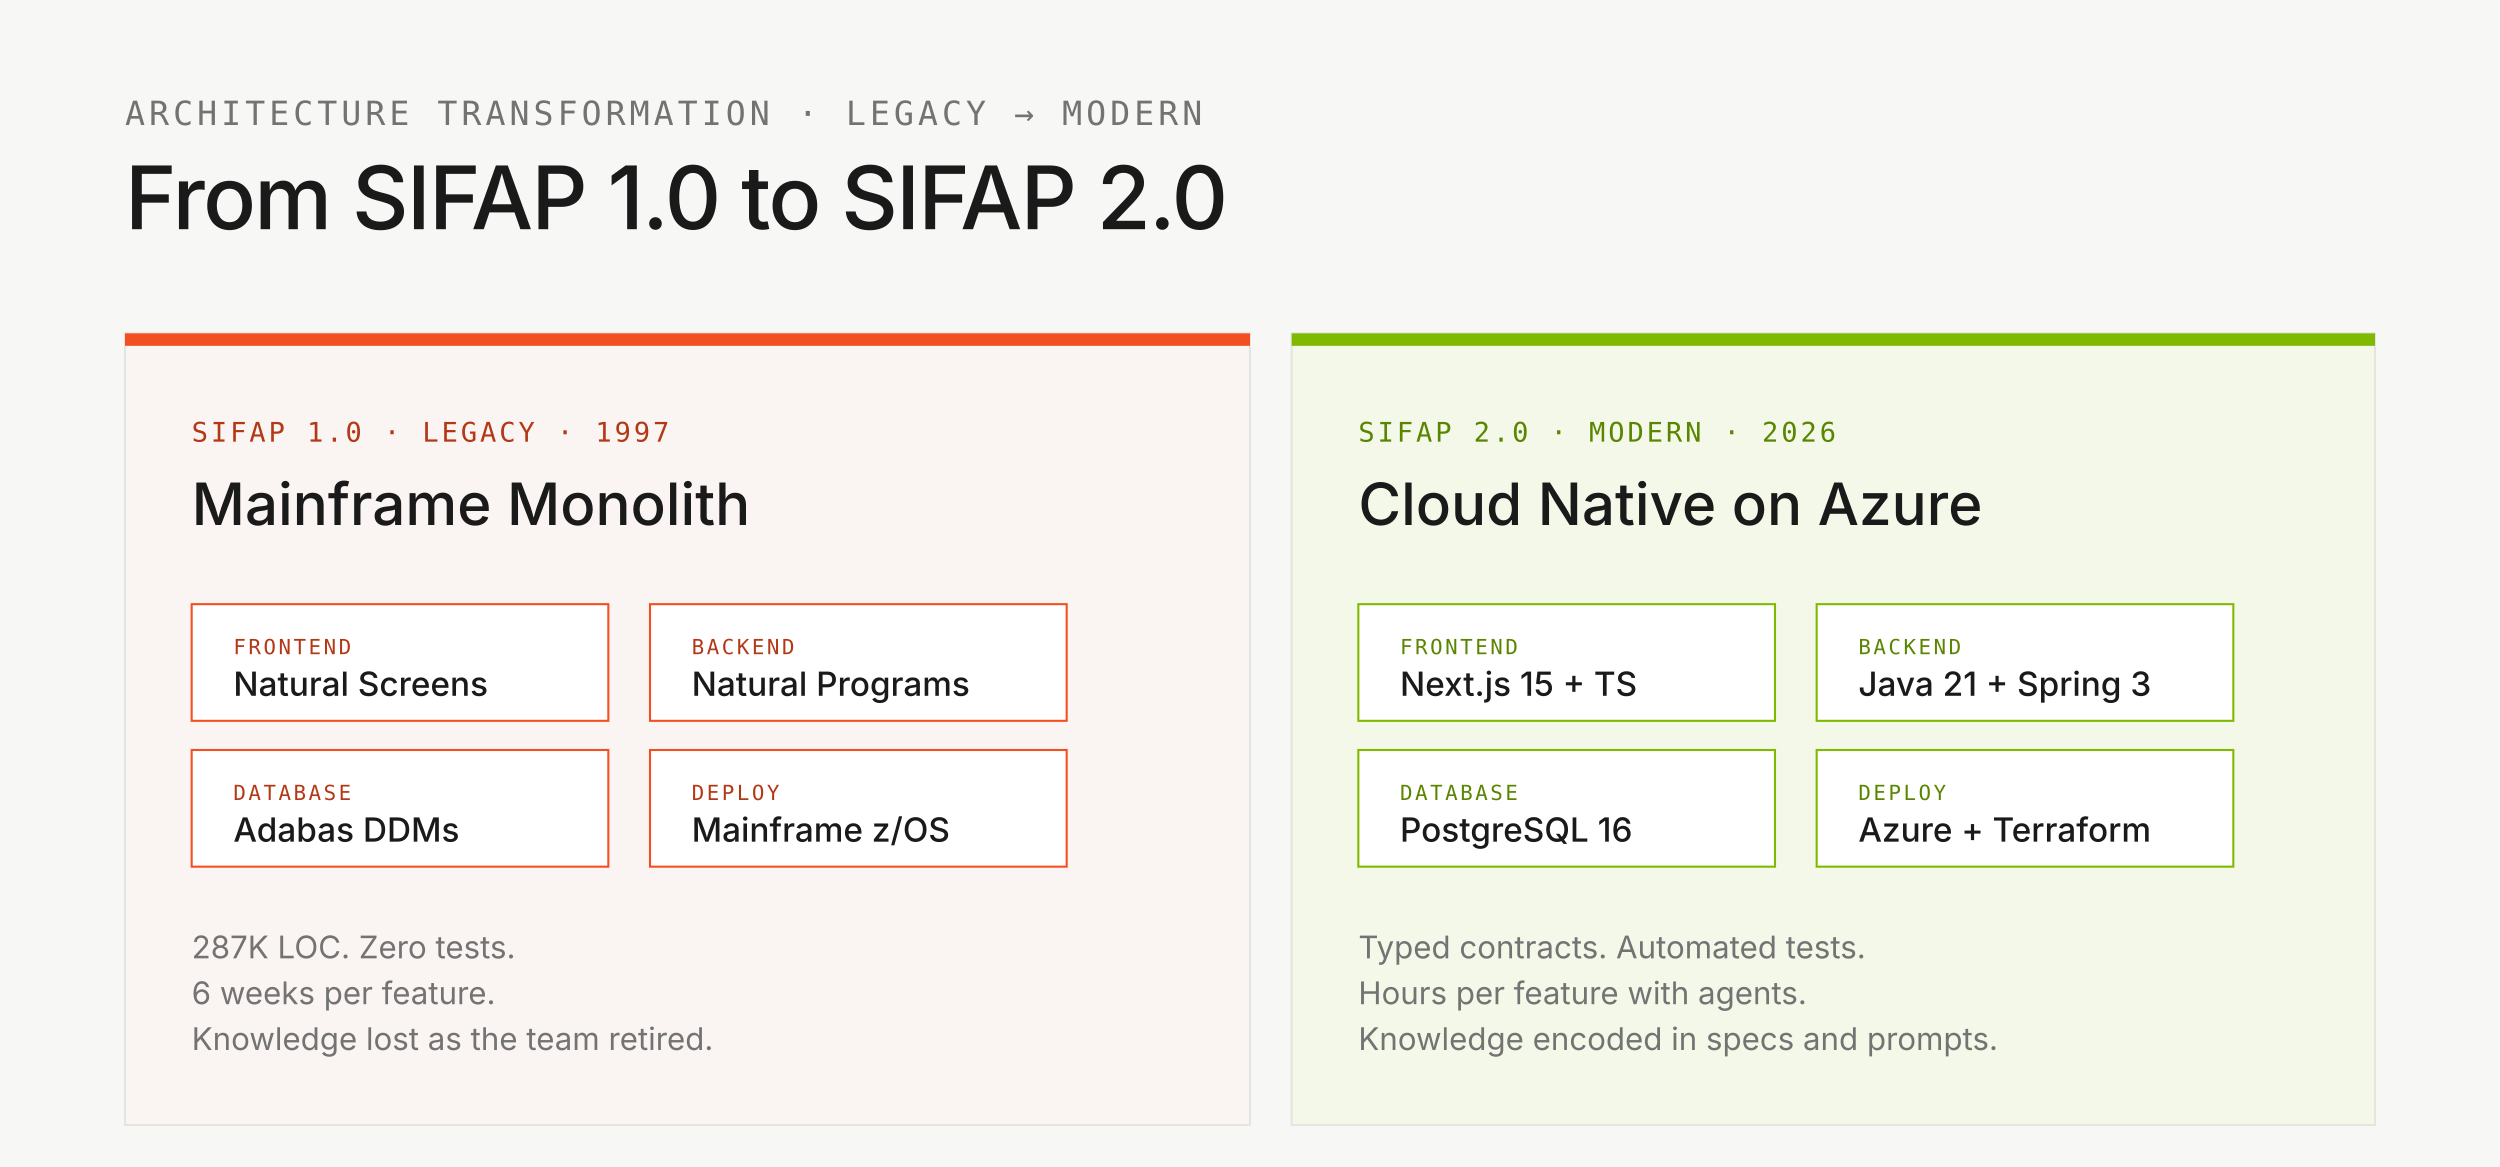
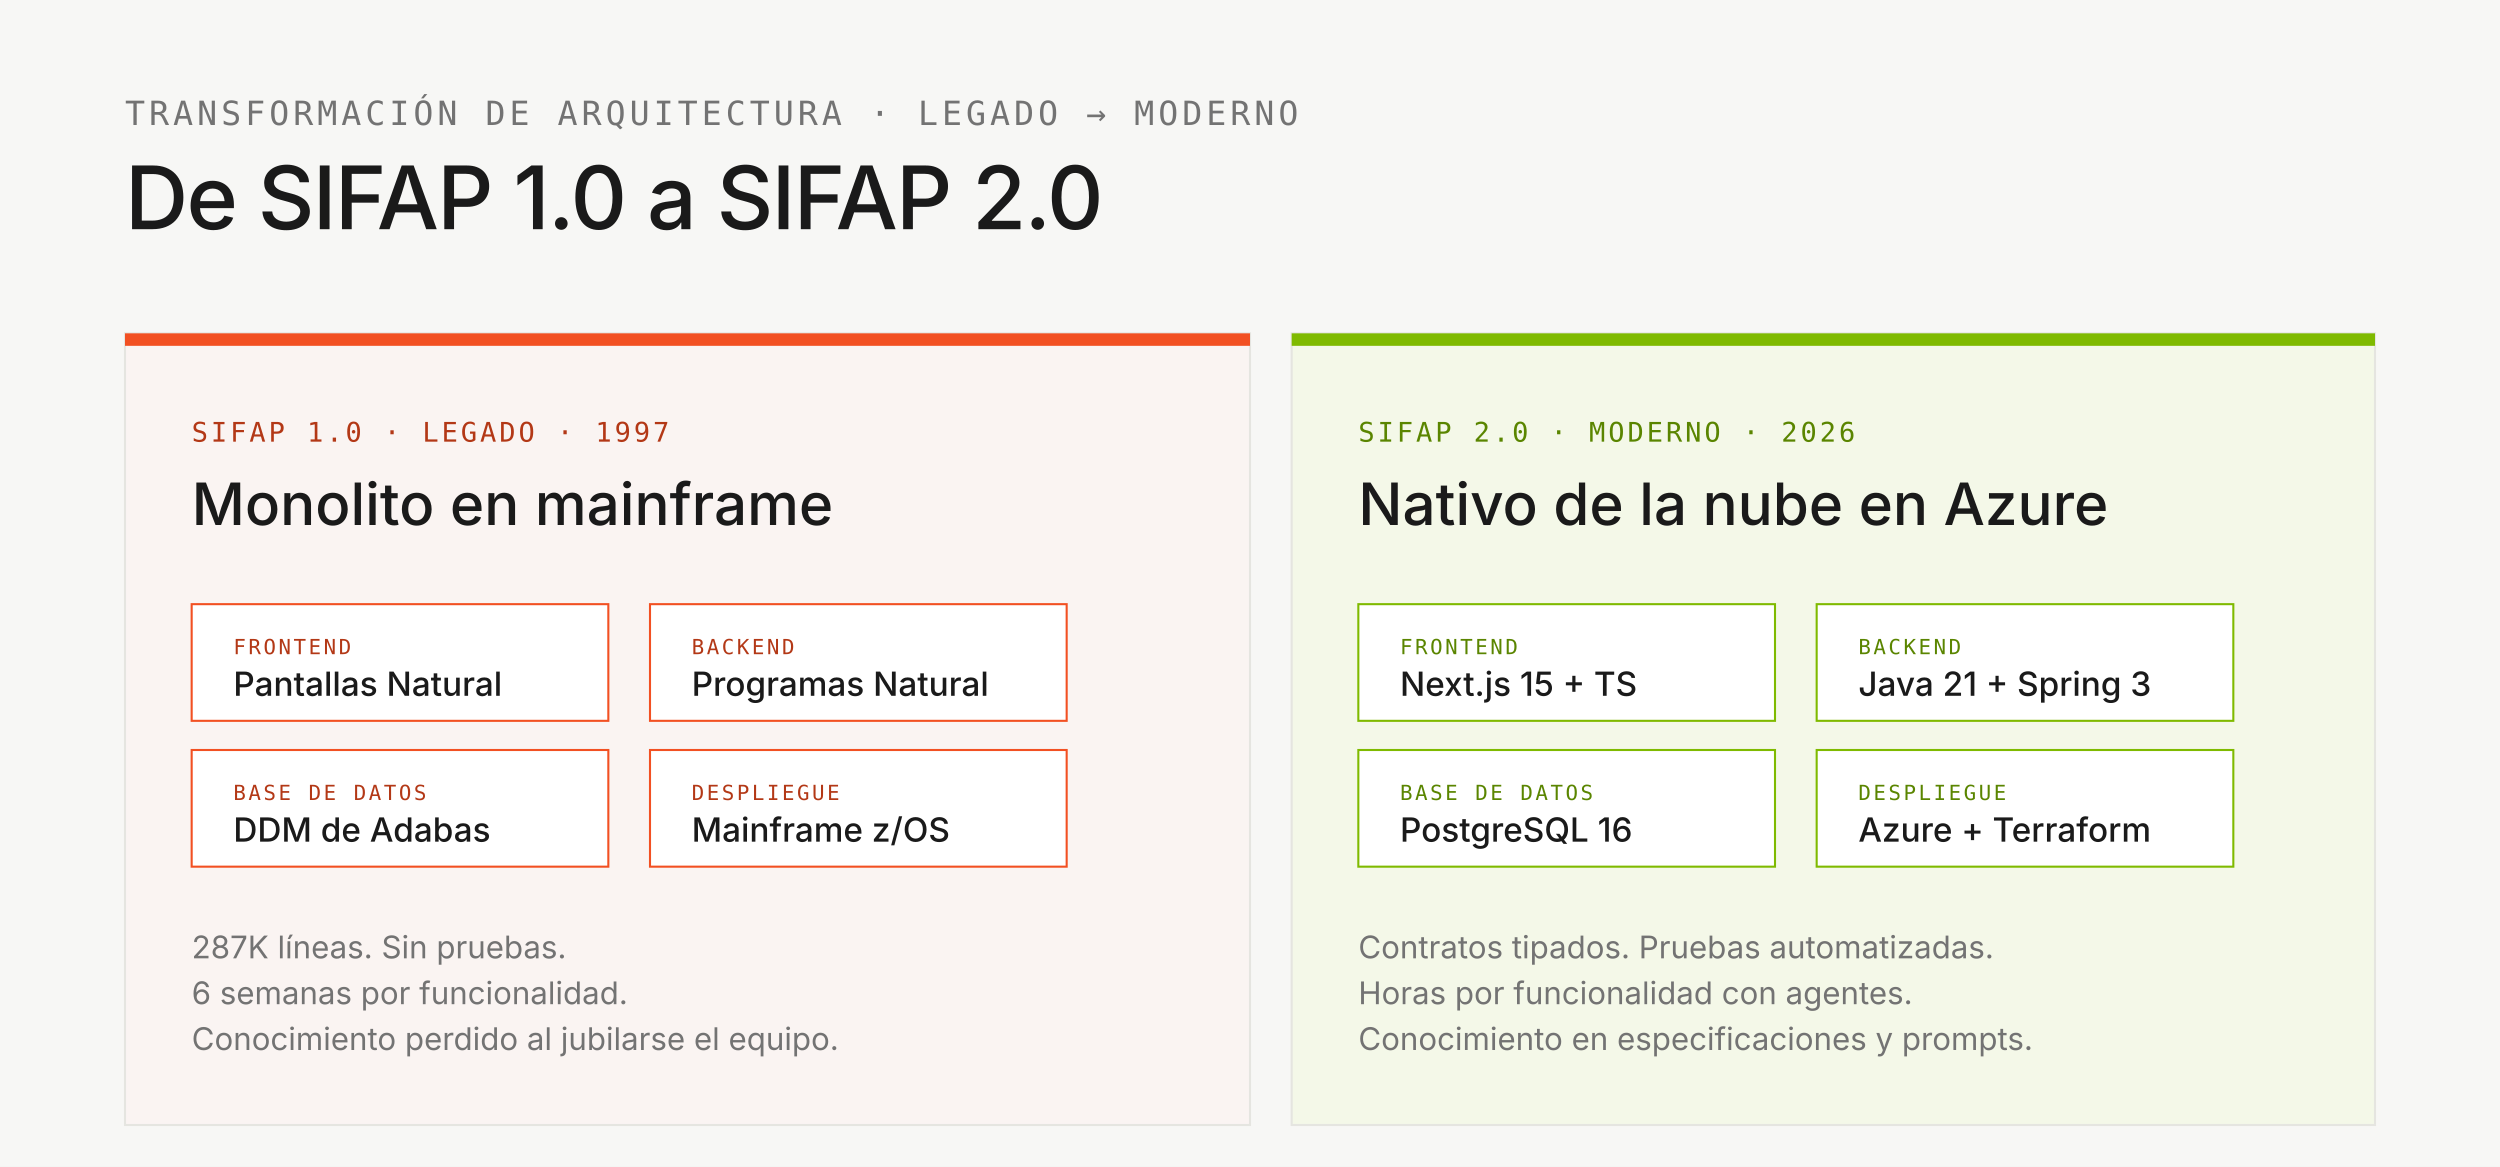
<svg xmlns="http://www.w3.org/2000/svg" viewBox="0 0 1200 560" font-family="Inter, system-ui, sans-serif">
  <rect width="1200" height="560" fill="#F7F7F5" />
-   <text x="60" y="60" fill="#737373" font-family="JetBrains Mono, monospace" font-size="16" font-weight="500" letter-spacing="1.9">ARCHITECTURE TRANSFORMATION · LEGACY → MODERN</text>
-   <text x="60" y="110" fill="#1A1A1A" font-size="42" font-weight="500" letter-spacing="-0.8">From SIFAP 1.0 to SIFAP 2.0</text>
+   <text x="60" y="60" fill="#737373" font-family="JetBrains Mono, monospace" font-size="16" font-weight="500" letter-spacing="1.9">TRANSFORMACIÓN DE ARQUITECTURA · LEGADO → MODERNO</text>
+   <text x="60" y="110" fill="#1A1A1A" font-size="42" font-weight="500" letter-spacing="-0.8">De SIFAP 1.0 a SIFAP 2.0</text>
  <g transform="translate(60, 160)">
    <rect width="540" height="380" fill="#FAF4F2" stroke="#E5E5E0" stroke-width="1" />
    <rect x="0" y="0" width="540" height="6" fill="#F25022" />
-     <text x="32" y="52" fill="#B33816" font-family="JetBrains Mono, monospace" font-size="13" font-weight="500" letter-spacing="1.4">SIFAP 1.0 · LEGACY · 1997</text>
-     <text x="32" y="92" fill="#1A1A1A" font-size="28" font-weight="500">Mainframe Monolith</text>
+     <text x="32" y="52" fill="#B33816" font-family="JetBrains Mono, monospace" font-size="13" font-weight="500" letter-spacing="1.4">SIFAP 1.0 · LEGADO · 1997</text>
+     <text x="32" y="92" fill="#1A1A1A" font-size="28" font-weight="500">Monolito en mainframe</text>
    <g transform="translate(32, 130)">
      <rect width="200" height="56" fill="#FFFFFF" stroke="#F25022" stroke-width="1" />
      <text x="20" y="24" fill="#B33816" font-family="JetBrains Mono, monospace" font-size="10" letter-spacing="1.2">FRONTEND</text>
-       <text x="20" y="44" fill="#1A1A1A" font-size="16" font-weight="500">Natural Screens</text>
+       <text x="20" y="44" fill="#1A1A1A" font-size="16" font-weight="500">Pantallas Natural</text>
    </g>
    <g transform="translate(252, 130)">
      <rect width="200" height="56" fill="#FFFFFF" stroke="#F25022" stroke-width="1" />
      <text x="20" y="24" fill="#B33816" font-family="JetBrains Mono, monospace" font-size="10" letter-spacing="1.2">BACKEND</text>
-       <text x="20" y="44" fill="#1A1A1A" font-size="16" font-weight="500">Natural Programs</text>
+       <text x="20" y="44" fill="#1A1A1A" font-size="16" font-weight="500">Programas Natural</text>
    </g>
    <g transform="translate(32, 200)">
      <rect width="200" height="56" fill="#FFFFFF" stroke="#F25022" stroke-width="1" />
-       <text x="20" y="24" fill="#B33816" font-family="JetBrains Mono, monospace" font-size="10" letter-spacing="1.2">DATABASE</text>
-       <text x="20" y="44" fill="#1A1A1A" font-size="16" font-weight="500">Adabas DDMs</text>
+       <text x="20" y="24" fill="#B33816" font-family="JetBrains Mono, monospace" font-size="10" letter-spacing="1.2">BASE DE DATOS</text>
+       <text x="20" y="44" fill="#1A1A1A" font-size="16" font-weight="500">DDM de Adabas</text>
    </g>
    <g transform="translate(252, 200)">
      <rect width="200" height="56" fill="#FFFFFF" stroke="#F25022" stroke-width="1" />
-       <text x="20" y="24" fill="#B33816" font-family="JetBrains Mono, monospace" font-size="10" letter-spacing="1.2">DEPLOY</text>
+       <text x="20" y="24" fill="#B33816" font-family="JetBrains Mono, monospace" font-size="10" letter-spacing="1.2">DESPLIEGUE</text>
      <text x="20" y="44" fill="#1A1A1A" font-size="16" font-weight="500">Mainframe z/OS</text>
    </g>
-     <text x="32" y="300" fill="#737373" font-size="15">287K LOC. Zero tests.</text>
-     <text x="32" y="322" fill="#737373" font-size="15">6 weeks per feature.</text>
-     <text x="32" y="344" fill="#737373" font-size="15">Knowledge lost as the team retired.</text>
+     <text x="32" y="300" fill="#737373" font-size="15">287K líneas. Sin pruebas.</text>
+     <text x="32" y="322" fill="#737373" font-size="15">6 semanas por funcionalidad.</text>
+     <text x="32" y="344" fill="#737373" font-size="15">Conocimiento perdido al jubilarse el equipo.</text>
  </g>
  <g transform="translate(620, 160)">
    <rect width="520" height="380" fill="#F4F8E8" stroke="#E5E5E0" stroke-width="1" />
    <rect x="0" y="0" width="520" height="6" fill="#7FBA00" />
-     <text x="32" y="52" fill="#5A8500" font-family="JetBrains Mono, monospace" font-size="13" font-weight="500" letter-spacing="1.4">SIFAP 2.0 · MODERN · 2026</text>
-     <text x="32" y="92" fill="#1A1A1A" font-size="28" font-weight="500">Cloud Native on Azure</text>
+     <text x="32" y="52" fill="#5A8500" font-family="JetBrains Mono, monospace" font-size="13" font-weight="500" letter-spacing="1.4">SIFAP 2.0 · MODERNO · 2026</text>
+     <text x="32" y="92" fill="#1A1A1A" font-size="28" font-weight="500">Nativo de la nube en Azure</text>
    <g transform="translate(32, 130)">
      <rect width="200" height="56" fill="#FFFFFF" stroke="#7FBA00" stroke-width="1" />
      <text x="20" y="24" fill="#5A8500" font-family="JetBrains Mono, monospace" font-size="10" letter-spacing="1.2">FRONTEND</text>
      <text x="20" y="44" fill="#1A1A1A" font-size="16" font-weight="500">Next.js 15 + TS</text>
    </g>
    <g transform="translate(252, 130)">
      <rect width="200" height="56" fill="#FFFFFF" stroke="#7FBA00" stroke-width="1" />
      <text x="20" y="24" fill="#5A8500" font-family="JetBrains Mono, monospace" font-size="10" letter-spacing="1.2">BACKEND</text>
      <text x="20" y="44" fill="#1A1A1A" font-size="16" font-weight="500">Java 21 + Spring 3</text>
    </g>
    <g transform="translate(32, 200)">
      <rect width="200" height="56" fill="#FFFFFF" stroke="#7FBA00" stroke-width="1" />
-       <text x="20" y="24" fill="#5A8500" font-family="JetBrains Mono, monospace" font-size="10" letter-spacing="1.2">DATABASE</text>
+       <text x="20" y="24" fill="#5A8500" font-family="JetBrains Mono, monospace" font-size="10" letter-spacing="1.2">BASE DE DATOS</text>
      <text x="20" y="44" fill="#1A1A1A" font-size="16" font-weight="500">PostgreSQL 16</text>
    </g>
    <g transform="translate(252, 200)">
      <rect width="200" height="56" fill="#FFFFFF" stroke="#7FBA00" stroke-width="1" />
-       <text x="20" y="24" fill="#5A8500" font-family="JetBrains Mono, monospace" font-size="10" letter-spacing="1.2">DEPLOY</text>
+       <text x="20" y="24" fill="#5A8500" font-family="JetBrains Mono, monospace" font-size="10" letter-spacing="1.2">DESPLIEGUE</text>
      <text x="20" y="44" fill="#1A1A1A" font-size="16" font-weight="500">Azure + Terraform</text>
    </g>
-     <text x="32" y="300" fill="#737373" font-size="15">Typed contracts. Automated tests.</text>
-     <text x="32" y="322" fill="#737373" font-size="15">Hours per feature with agents.</text>
-     <text x="32" y="344" fill="#737373" font-size="15">Knowledge encoded in specs and prompts.</text>
+     <text x="32" y="300" fill="#737373" font-size="15">Contratos tipados. Pruebas automatizadas.</text>
+     <text x="32" y="322" fill="#737373" font-size="15">Horas por funcionalidad con agentes.</text>
+     <text x="32" y="344" fill="#737373" font-size="15">Conocimiento en especificaciones y prompts.</text>
  </g>
</svg>
